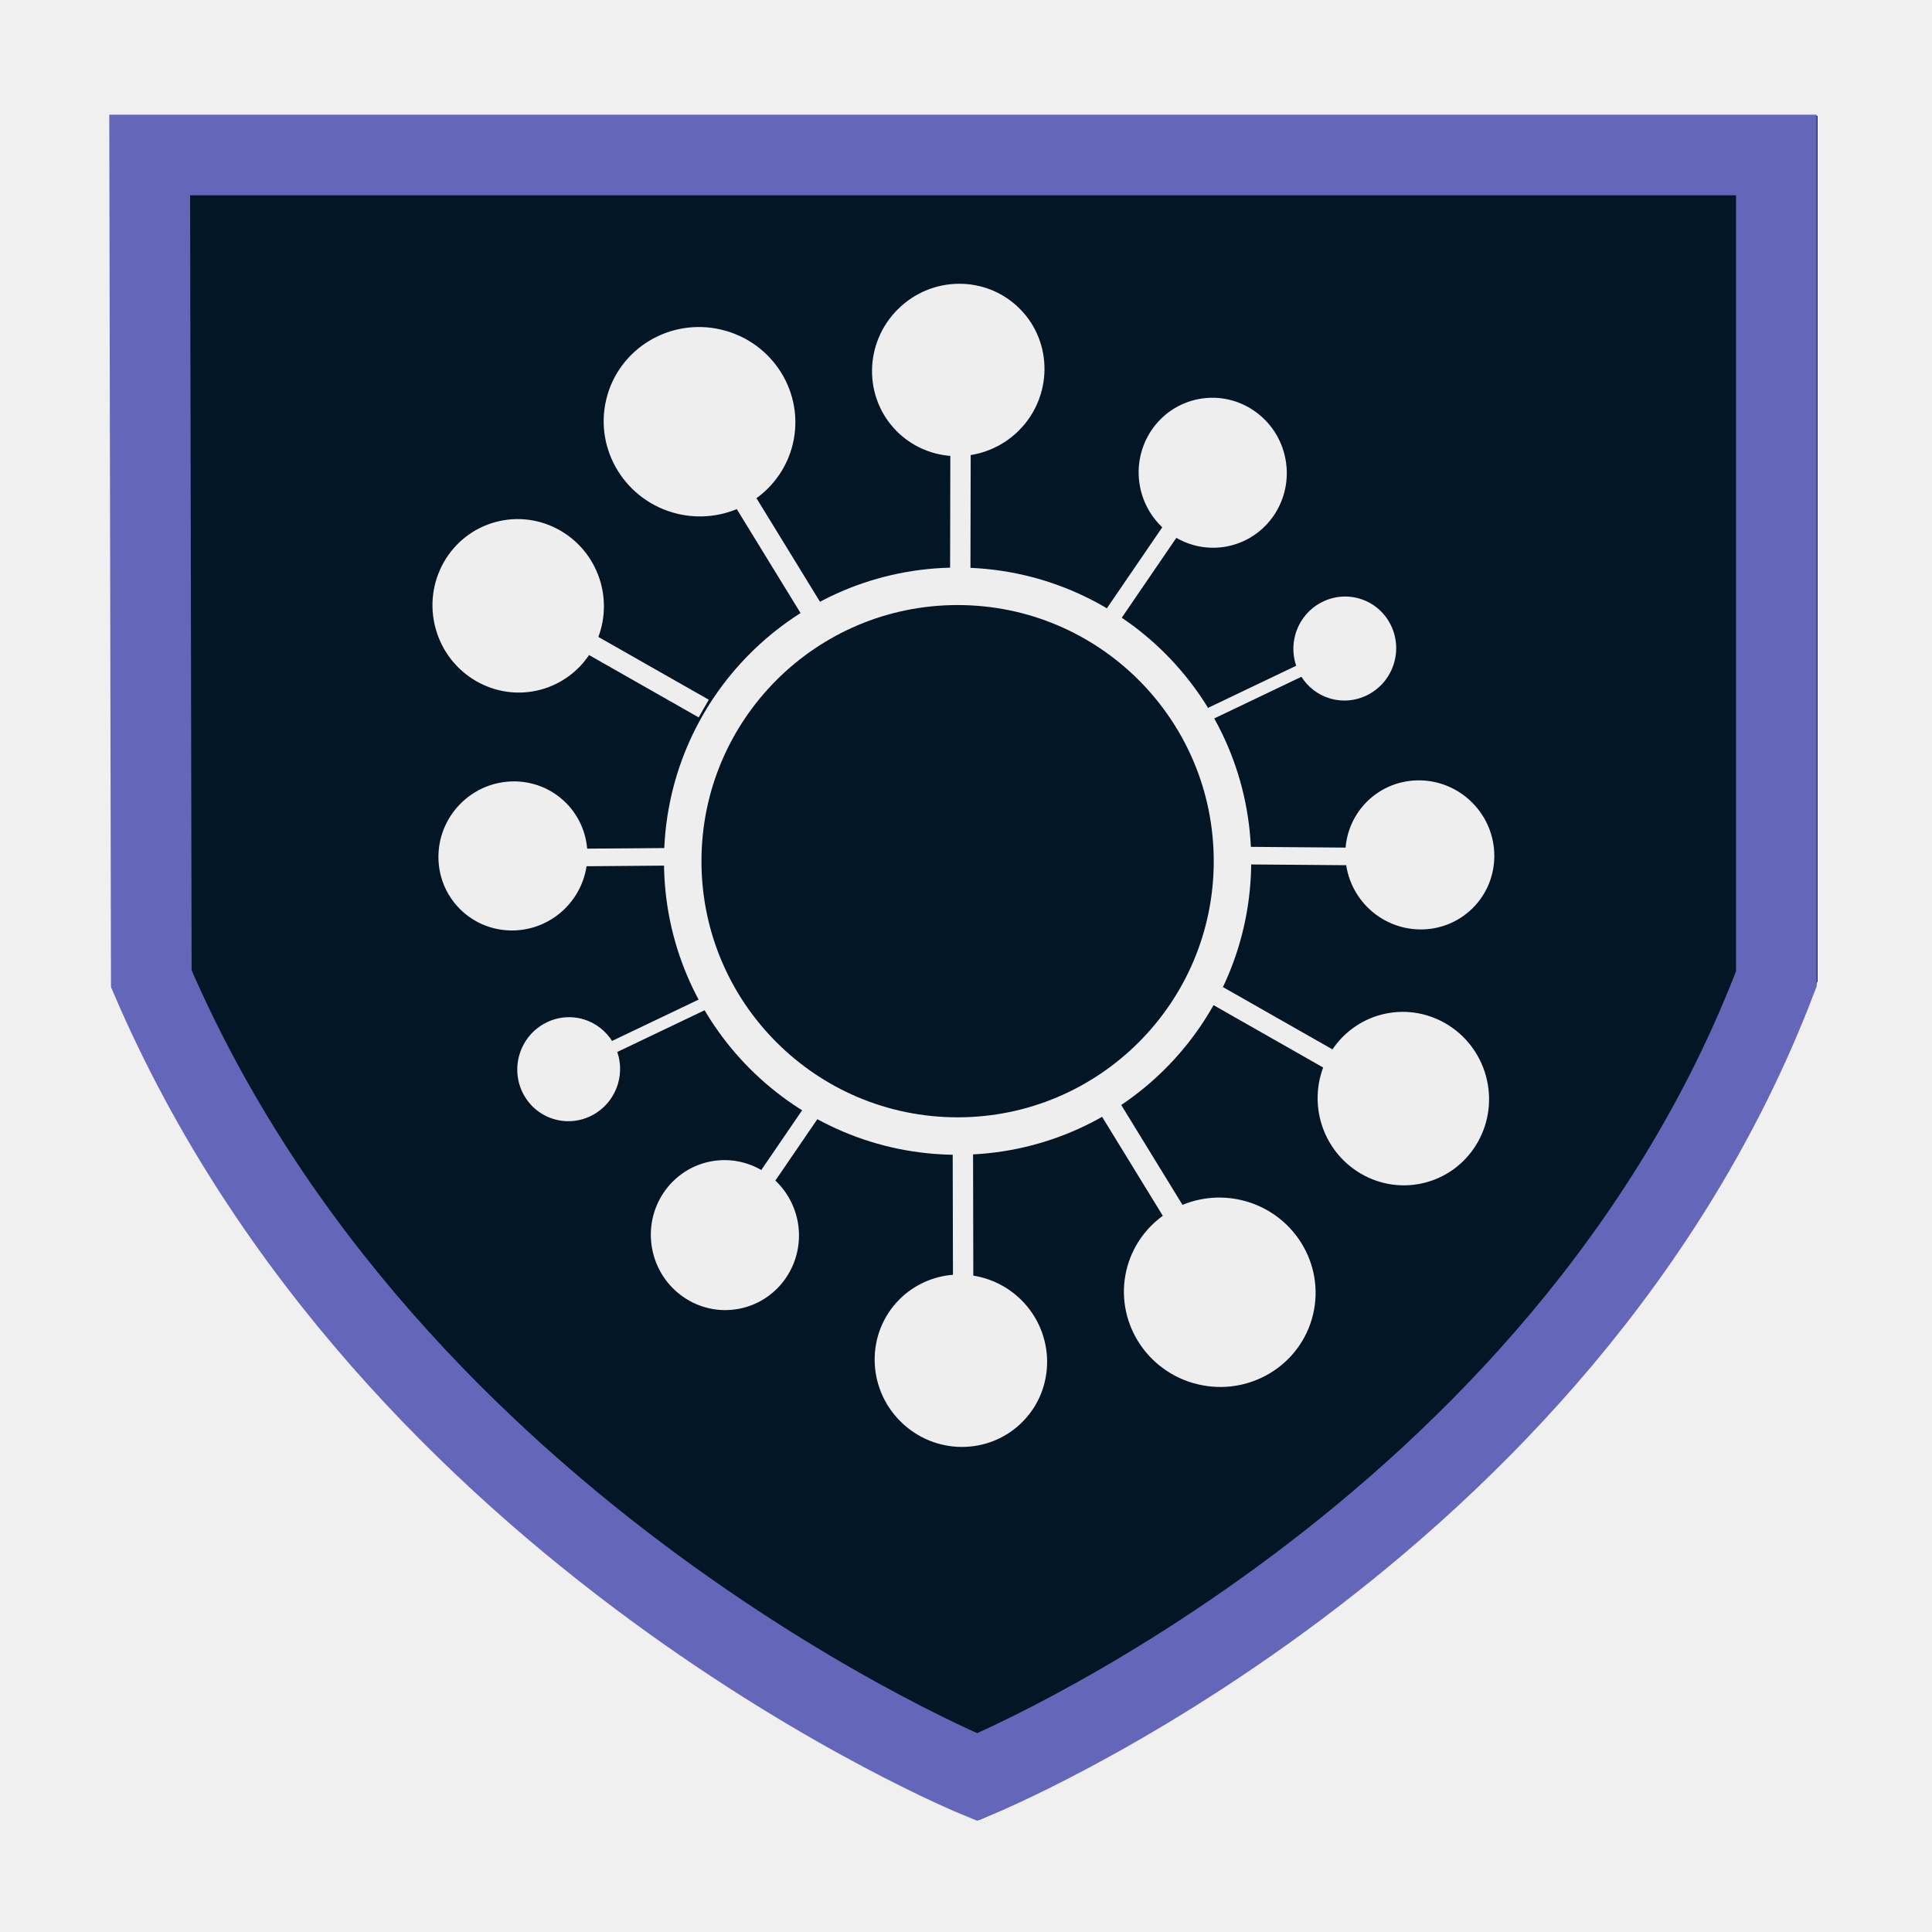
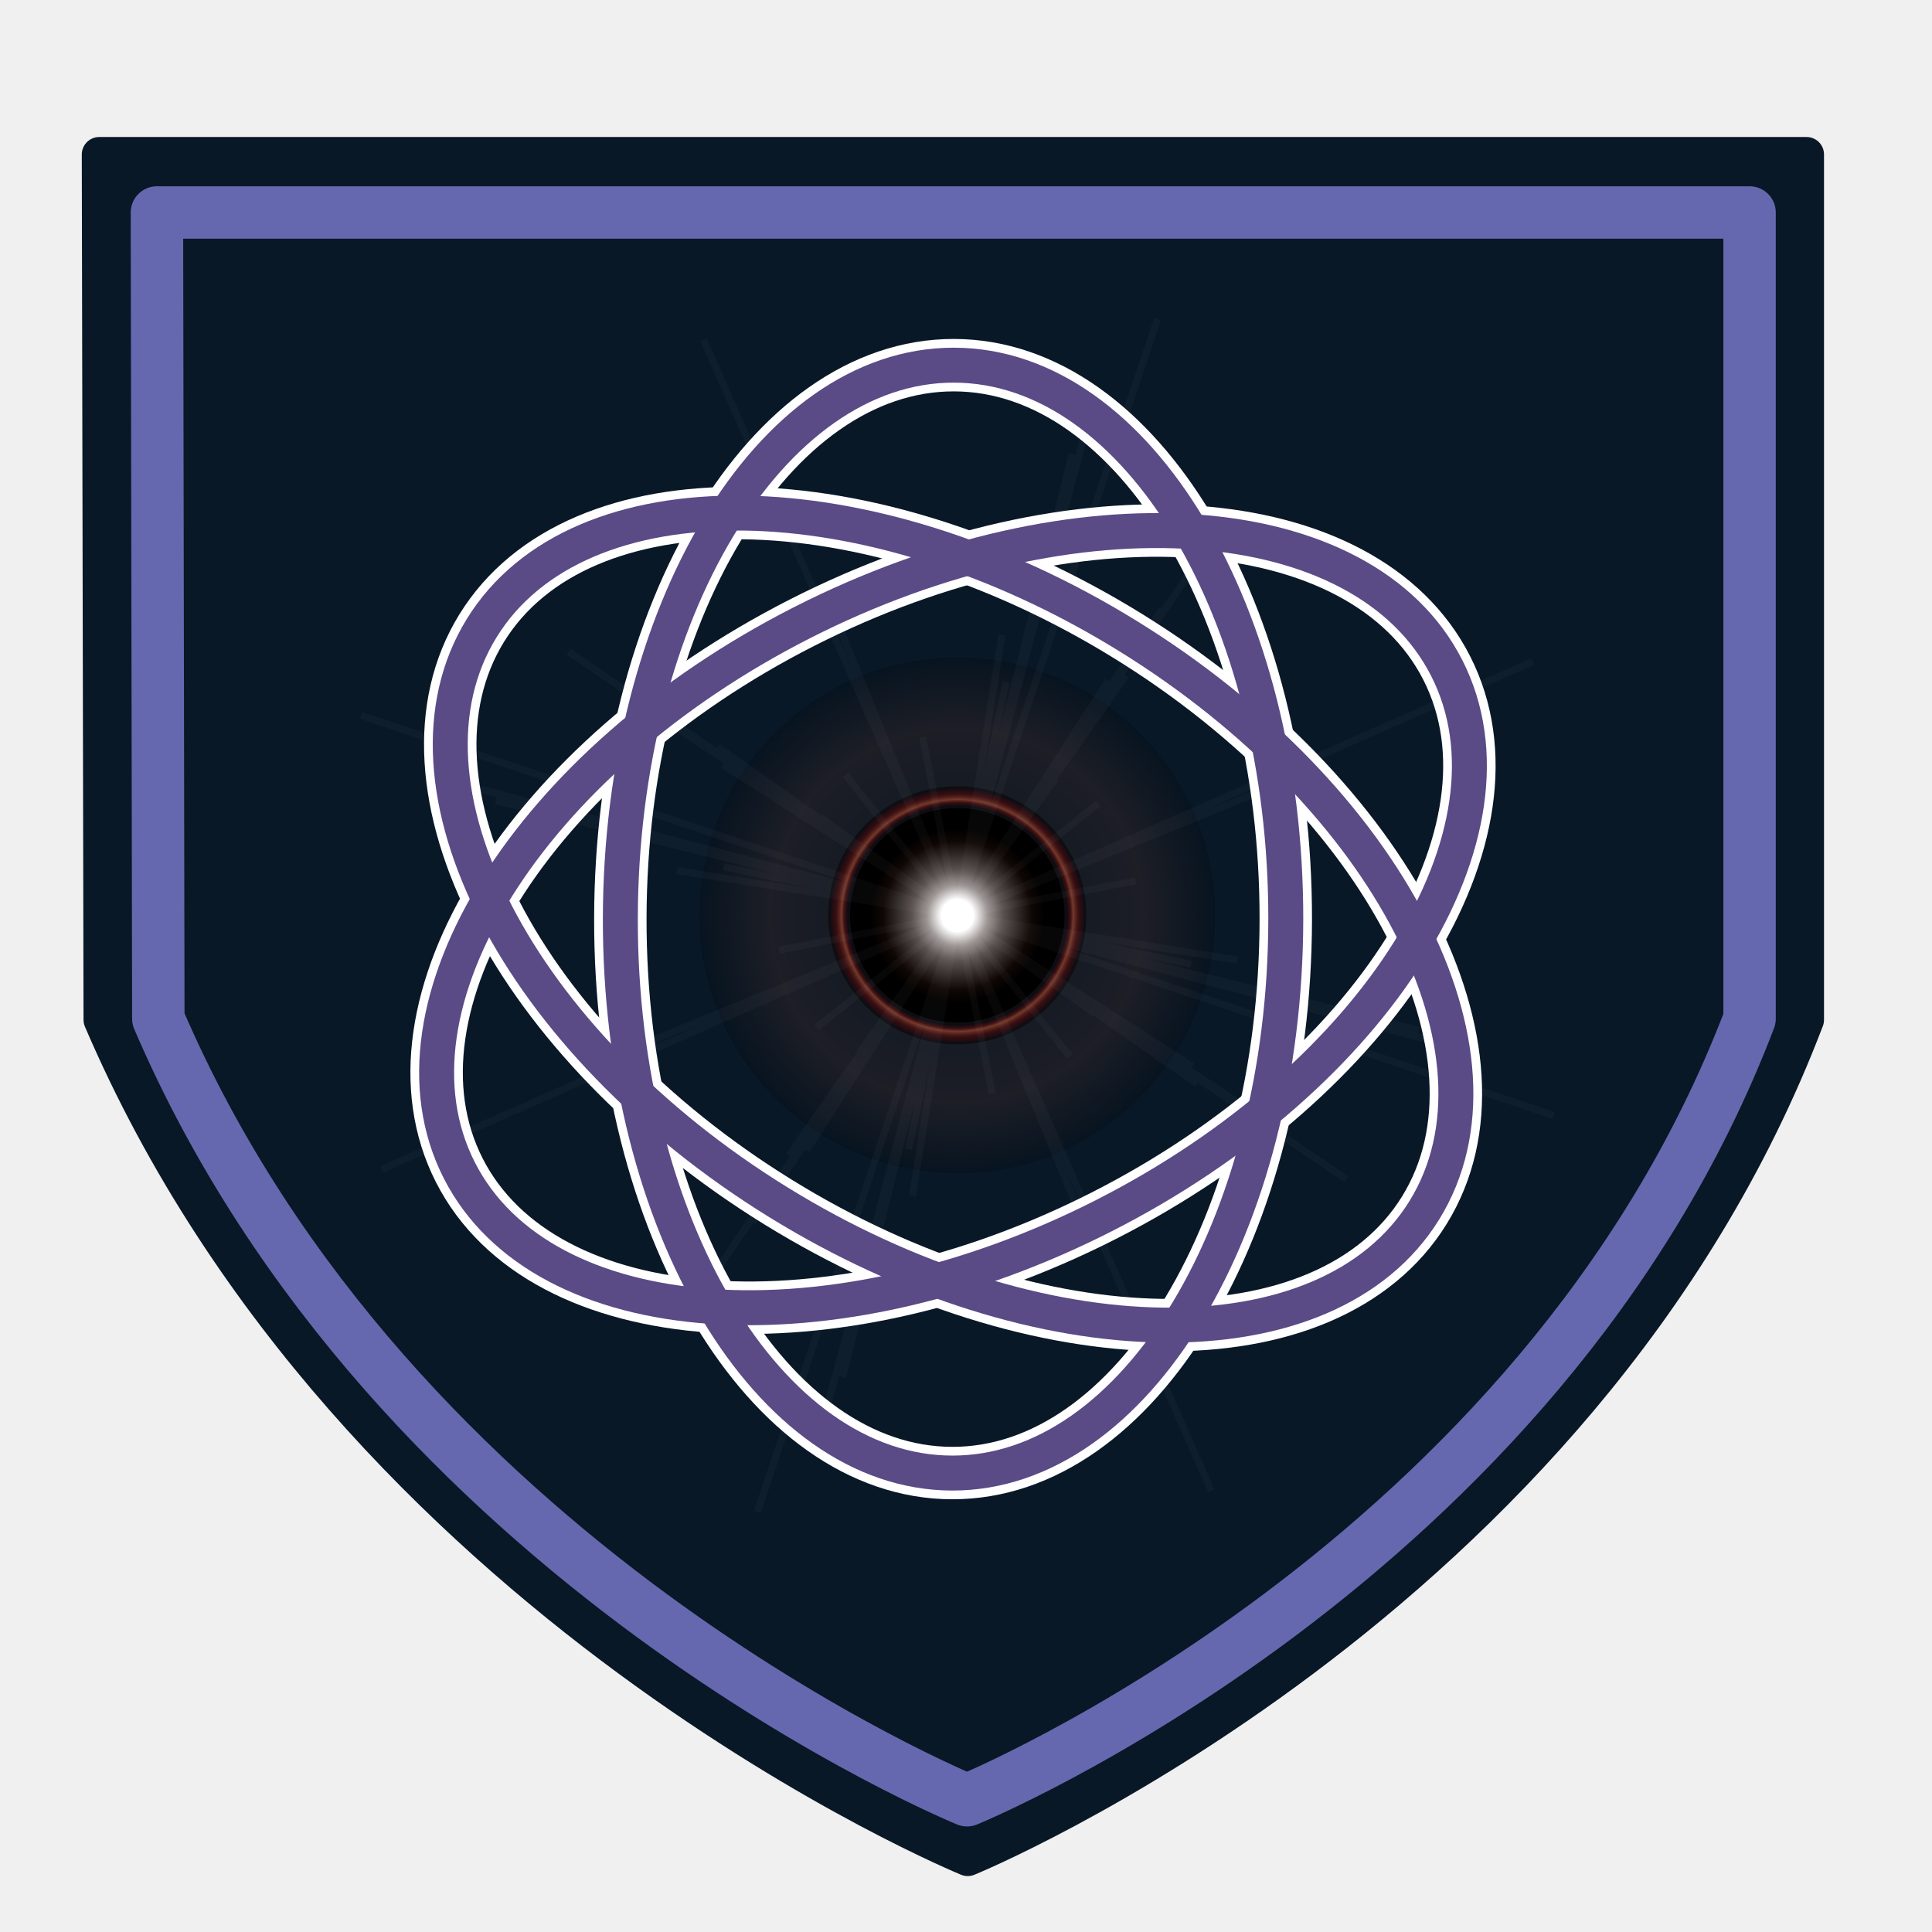
- <svg xmlns="http://www.w3.org/2000/svg" width="195mm" height="195mm" viewBox="0 0 690.945 690.945" id="svg2" version="1.1">
-   <defs id="defs4" />
-   <g id="layer1" transform="translate(0,-361.4175)">
-     <path style="fill:#021626;fill-rule:evenodd;stroke:#000000;stroke-width:0;stroke-linecap:butt;stroke-linejoin:miter;stroke-opacity:0;stroke-miterlimit:4;stroke-dasharray:none;fill-opacity:1" d="m 39.396,402.834 610.604,0 0,309.528 C 570,922.362 350,1012.362 350,1012.362 c 0,0 -220,-90 -310,-300.021 z" id="path4236" />
-     <path style="fill:none;fill-opacity:1;fill-rule:evenodd;stroke:#6467b9;stroke-width:28.854;stroke-linecap:butt;stroke-linejoin:miter;stroke-miterlimit:4;stroke-dasharray:none;stroke-opacity:1" d="m 53.534,416.85 581.752,0 0,294.603 c -76.22,199.874 -285.824,285.534 -285.824,285.534 0,0 -209.605,-85.66 -295.352,-285.554 z" id="path4236-2" />
-     <g id="g4149" transform="matrix(0.8936631,0,0,0.8936631,36.63725,64.57029)">
-       <circle r="110" cy="676.804" cx="342.223" id="path8598" style="opacity:1;fill:#eeeeee;fill-opacity:0;fill-rule:nonzero;stroke:#eeeeee;stroke-width:15;stroke-linecap:butt;stroke-linejoin:miter;stroke-miterlimit:4;stroke-dasharray:none;stroke-opacity:1" />
-       <path id="path7780" d="m 247.653,464.6 a 37.881,37.376 13.476 0 0 -45.548,27.518 37.881,37.376 13.476 0 0 28.128,45.174 37.881,37.376 13.476 0 0 26.112,-3.076 l -2.138,1.311 29.172,47.563 6.821,-4.184 -29.138,-47.503 a 37.881,37.376 13.476 0 0 14.719,-21.63 37.881,37.376 13.476 0 0 -28.128,-45.174 z" style="opacity:1;fill:#eeeeee;fill-opacity:1;fill-rule:nonzero;stroke:#eeeeee;stroke-width:1;stroke-linecap:butt;stroke-linejoin:miter;stroke-miterlimit:4;stroke-dasharray:none;stroke-opacity:1" />
-       <path id="path7780-3" d="m 438.424,885.653 a 37.881,37.376 13.476 0 0 45.548,-27.518 37.881,37.376 13.476 0 0 -28.128,-45.174 37.881,37.376 13.476 0 0 -26.112,3.076 l 2.138,-1.311 -29.172,-47.563 -6.821,4.184 29.138,47.503 a 37.881,37.376 13.476 0 0 -14.719,21.63 37.881,37.376 13.476 0 0 28.128,45.174 z" style="opacity:1;fill:#eeeeee;fill-opacity:1;fill-rule:nonzero;stroke:#eeeeee;stroke-width:1;stroke-linecap:butt;stroke-linejoin:miter;stroke-miterlimit:4;stroke-dasharray:none;stroke-opacity:1" />
-       <path id="path7780-3-1" d="m 319.666,900.671 a 34.285,33.828 44.883 0 0 48.164,0.226 34.285,33.828 44.883 0 0 -0.422,-48.162 34.285,33.828 44.883 0 0 -21.621,-9.94 l 2.27,-0.005 -0.102,-50.5 -7.242,0.015 0.104,50.438 a 34.285,33.828 44.883 0 0 -21.572,9.766 34.285,33.828 44.883 0 0 0.422,48.162 z" style="opacity:1;fill:#eeeeee;fill-opacity:1;fill-rule:nonzero;stroke:#eeeeee;stroke-width:0.905;stroke-linecap:butt;stroke-linejoin:miter;stroke-miterlimit:4;stroke-dasharray:none;stroke-opacity:1" />
-       <path id="path7780-3-1-1" d="m 318.615,456.269 a 33.828,34.285 45.117 0 1 48.164,-0.226 33.828,34.285 45.117 0 1 -0.422,48.162 33.828,34.285 45.117 0 1 -21.621,9.94 l 2.27,0.005 -0.102,50.5 -7.242,-0.015 0.104,-50.438 a 33.828,34.285 45.117 0 1 -21.572,-9.766 33.828,34.285 45.117 0 1 0.422,-48.162 z" style="opacity:1;fill:#eeeeee;fill-opacity:1;fill-rule:nonzero;stroke:#eeeeee;stroke-width:0.905;stroke-linecap:butt;stroke-linejoin:miter;stroke-miterlimit:4;stroke-dasharray:none;stroke-opacity:1" />
-       <path id="path7780-3-1-1-4" d="m 133.77,583.576 a 34.285,33.828 74.633 0 1 23.532,-42.024 34.285,33.828 74.633 0 1 41.704,24.095 34.285,33.828 74.633 0 1 -2.002,23.712 l 1.123,-1.973 43.896,24.968 -3.581,6.295 -43.841,-24.939 a 34.285,33.828 74.633 0 1 -19.127,13.961 34.285,33.828 74.633 0 1 -41.704,-24.095 z" style="opacity:1;fill:#eeeeee;fill-opacity:1;fill-rule:nonzero;stroke:#eeeeee;stroke-width:0.905;stroke-linecap:butt;stroke-linejoin:miter;stroke-miterlimit:4;stroke-dasharray:none;stroke-opacity:1" />
-       <path id="path7780-3-1-1-4-3" d="m 553.212,762.852 a 34.285,33.828 74.633 0 1 -23.532,42.024 34.285,33.828 74.633 0 1 -41.704,-24.095 34.285,33.828 74.633 0 1 2.002,-23.712 l -1.123,1.973 -43.896,-24.968 3.581,-6.295 43.841,24.939 a 34.285,33.828 74.633 0 1 19.127,-13.961 34.285,33.828 74.633 0 1 41.704,24.095 z" style="opacity:1;fill:#eeeeee;fill-opacity:1;fill-rule:nonzero;stroke:#eeeeee;stroke-width:0.905;stroke-linecap:butt;stroke-linejoin:miter;stroke-miterlimit:4;stroke-dasharray:none;stroke-opacity:1" />
-       <path id="path7780-3-1-1-4-3-8" d="m 548.026,653.778 a 29.634,29.239 45.454 0 1 -0.05,41.63 29.634,29.239 45.454 0 1 -41.626,-0.61 29.634,29.239 45.454 0 1 -8.481,-18.738 l -0.016,1.962 -43.648,-0.345 0.05,-6.26 43.594,0.347 a 29.634,29.239 45.454 0 1 8.551,-18.596 29.634,29.239 45.454 0 1 41.626,0.61 z" style="opacity:1;fill:#eeeeee;fill-opacity:1;fill-rule:nonzero;stroke:#eeeeee;stroke-width:0.782;stroke-linecap:butt;stroke-linejoin:miter;stroke-miterlimit:4;stroke-dasharray:none;stroke-opacity:1" />
-       <path id="path7780-3-1-1-4-3-8-6" d="m 143.442,654.193 a 29.239,29.634 44.546 0 0 0.05,41.63 29.239,29.634 44.546 0 0 41.626,-0.61 29.239,29.634 44.546 0 0 8.481,-18.738 l 0.016,1.962 43.648,-0.345 -0.05,-6.26 -43.594,0.347 a 29.239,29.634 44.546 0 0 -8.551,-18.596 29.239,29.634 44.546 0 0 -41.626,0.61 z" style="opacity:1;fill:#eeeeee;fill-opacity:1;fill-rule:nonzero;stroke:#eeeeee;stroke-width:0.782;stroke-linecap:butt;stroke-linejoin:miter;stroke-miterlimit:4;stroke-dasharray:none;stroke-opacity:1" />
-       <path id="path7780-3-1-1-4-3-8-6-7" d="m 473.054,515.96 a 29.634,29.239 79.357 0 0 -34.209,-23.724 29.634,29.239 79.357 0 0 -23.262,34.525 29.634,29.239 79.357 0 0 10.543,17.66 l -1.62,-1.107 -24.634,36.034 5.168,3.533 24.602,-35.991 a 29.634,29.239 79.357 0 0 20.149,3.595 29.634,29.239 79.357 0 0 23.262,-34.525 z" style="opacity:1;fill:#eeeeee;fill-opacity:1;fill-rule:nonzero;stroke:#eeeeee;stroke-width:0.782;stroke-linecap:butt;stroke-linejoin:miter;stroke-miterlimit:4;stroke-dasharray:none;stroke-opacity:1" />
-       <path id="path7780-3-1-1-4-3-8-6-7-6" d="m 220.365,831.841 a 29.634,29.239 79.357 0 0 34.209,23.724 29.634,29.239 79.357 0 0 23.262,-34.525 29.634,29.239 79.357 0 0 -10.543,-17.66 l 1.62,1.107 24.634,-36.034 -5.168,-3.533 -24.602,35.991 a 29.634,29.239 79.357 0 0 -20.149,-3.595 29.634,29.239 79.357 0 0 -23.262,34.525 z" style="opacity:1;fill:#eeeeee;fill-opacity:1;fill-rule:nonzero;stroke:#eeeeee;stroke-width:0.782;stroke-linecap:butt;stroke-linejoin:miter;stroke-miterlimit:4;stroke-dasharray:none;stroke-opacity:1" />
-       <path id="path7780-3-1-1-4-3-8-6-7-6-4-1" d="m 516.554,597.645 c 3.326,-10.856 -2.661,-22.317 -13.373,-25.599 -10.712,-3.281 -22.091,2.859 -25.417,13.716 -1.432,4.704 -1.153,9.759 0.787,14.248 l -0.639,-1.202 -36.324,17.352 2.037,3.836 36.29,-17.335 c 2.574,4.179 6.557,7.268 11.221,8.702 10.712,3.281 22.091,-2.859 25.417,-13.715 z" style="opacity:1;fill:#eeeeee;fill-opacity:1;fill-rule:nonzero;stroke:#eeeeee;stroke-width:0.543;stroke-linecap:butt;stroke-linejoin:miter;stroke-miterlimit:4;stroke-dasharray:none;stroke-opacity:1" />
-       <path id="path7780-3-1-1-4-3-8-6-7-6-4-1-4" d="m 167.197,754.108 c -3.326,10.856 2.661,22.317 13.373,25.599 10.712,3.281 22.091,-2.859 25.417,-13.716 1.432,-4.704 1.153,-9.759 -0.787,-14.248 l 0.639,1.202 36.324,-17.352 -2.037,-3.836 -36.29,17.335 c -2.574,-4.179 -6.557,-7.268 -11.221,-8.702 -10.712,-3.281 -22.091,2.859 -25.417,13.715 z" style="opacity:1;fill:#eeeeee;fill-opacity:1;fill-rule:nonzero;stroke:#eeeeee;stroke-width:0.543;stroke-linecap:butt;stroke-linejoin:miter;stroke-miterlimit:4;stroke-dasharray:none;stroke-opacity:1" />
+ <svg xmlns="http://www.w3.org/2000/svg" version="1.1" x="0px" y="0px" viewBox="0 0 552.8 552.8" style="enable-background:new 0 0 552.8 552.8;" xml:space="preserve">
+   <style type="text/css">
+ 	
+ 		.st0{fill-rule:evenodd;clip-rule:evenodd;fill:#081826;stroke:#081826;stroke-width:10;stroke-linecap:round;stroke-linejoin:round;}
+ 	.st1{fill:none;stroke:#6668AF;stroke-width:15;stroke-linecap:round;stroke-linejoin:round;}
+ 	.st2{fill:none;stroke:#FFFFFF;stroke-width:15;stroke-miterlimit:10;}
+ 	.st3{fill:none;}
+ 	.st4{opacity:0.15;fill:url(#SVGID_1_);}
+ 	.st5{opacity:0.5;fill:url(#SVGID_2_);}
+ 	.st6{fill:url(#SVGID_3_);}
+ 	.st7{opacity:3.000000e-02;fill:none;stroke:#FFFFFF;stroke-width:2;stroke-miterlimit:10;}
+ 	.st8{fill:none;stroke:#5A4A86;stroke-width:10;stroke-miterlimit:10;}
+ </style>
+   <g id="bg">
+     <path id="path4236" class="st0" d="   M28.4,44.2h488.5v247.6c-64,168-240,240-240,240s-176-72-248-240L28.4,44.2z" />
+     <path id="path4236-2" class="st1" d="M44.9,60.8h455.7v230.7   c-59.7,156.5-223.9,223.6-223.9,223.6S112.5,448.1,45.3,291.5L44.9,60.8z" />
+   </g>
+   <g id="Layer_3">
+     <ellipse transform="matrix(0.5255 -0.8508 0.8508 0.5255 -94.3646 356.7829)" class="st2" cx="272.7" cy="263" rx="95.2" ry="158.5" />
+     <ellipse transform="matrix(1.647217e-03 -1 1 1.647217e-03 9.2483 535.2515)" class="st2" cx="272.7" cy="263" rx="158.5" ry="95.2" />
+     <ellipse transform="matrix(0.8913 -0.4533 0.4533 0.8913 -89.5936 152.1967)" class="st2" cx="272.7" cy="263" rx="158.5" ry="95.2" />
+     <g>
+       <line class="st3" x1="273.9" y1="261.9" x2="310.6" y2="258.4" />
+       <circle class="st3" cx="273.9" cy="261.9" r="30.7" />
+       <circle class="st3" cx="273.9" cy="261.9" r="36.9" />
+       <polyline class="st3" points="273.9,261.9 422.5,301.2 273.9,261.9 125.4,222.6 273.9,261.9 234.6,410.5 273.9,261.9 313.2,113.4     273.9,261.9 340.8,275.9 273.9,261.9 207.1,248 273.9,261.9 260,328.8 273.9,261.9 287.9,195.1 273.9,261.9 325,252 273.9,261.9     222.9,271.9 273.9,261.9 283.9,313 273.9,261.9 264,210.9 273.9,261.9 306,302.2 273.9,261.9 241.9,221.7 273.9,261.9 233.7,294     273.9,261.9 314.2,229.9 273.9,261.9 406,294.8 273.9,261.9 141.9,229.1 273.9,261.9 241.1,394 273.9,261.9 306.8,129.9     273.9,261.9 444.6,319.2 273.9,261.9 103.3,204.7 273.9,261.9 216.7,432.6 273.9,261.9 331.2,91.3 273.9,261.9 313.2,290     273.9,261.9 234.7,233.9 273.9,261.9 245.9,301.2 273.9,261.9 302,222.7 273.9,261.9 361.7,320.5 273.9,261.9 186.2,203.3     273.9,261.9 215.3,349.7 273.9,261.9 332.5,174.2 273.9,261.9 342.5,310.1 273.9,261.9 205.4,213.8 273.9,261.9 225.8,330.5     273.9,261.9 322.1,193.4 273.9,261.9 367,223.8 273.9,261.9 180.9,300.1 273.9,261.9 312.1,355 273.9,261.9 235.8,168.9     273.9,261.9 385.2,337.4 273.9,261.9 162.7,186.5 273.9,261.9 198.5,373.2 273.9,261.9 349.4,150.7 273.9,261.9 438.6,189.3     273.9,261.9 109.2,334.6 273.9,261.9 346.6,426.6 273.9,261.9 201.3,97.2 273.9,261.9 354.1,274.7 273.9,261.9 193.7,249.1     273.9,261.9 261.1,342.1 273.9,261.9 286.7,181.7 273.9,261.9 282.7,258.4 273.9,261.9 265.2,265.5 273.9,261.9 277.5,270.7     273.9,261.9 270.4,253.2 273.9,261.9 341.1,305.1 273.9,261.9 206.8,218.8 273.9,261.9 230.8,329.1 273.9,261.9 317.1,194.8   " />
+       <radialGradient id="SVGID_1_" cx="273.941" cy="261.941" r="73.75" gradientUnits="userSpaceOnUse">
+         <stop offset="0" style="stop-color:#000000" />
+         <stop offset="0.73" style="stop-color:#93432A" />
+         <stop offset="1" style="stop-color:#000000" />
+       </radialGradient>
+       <circle class="st4" cx="273.9" cy="261.9" r="73.8" />
+       <radialGradient id="SVGID_2_" cx="273.941" cy="261.941" r="36.875" gradientUnits="userSpaceOnUse">
+         <stop offset="0.15" style="stop-color:#FFFFFF" />
+         <stop offset="0.213" style="stop-color:#D7C0BE" />
+         <stop offset="0.293" style="stop-color:#B68A8A" />
+         <stop offset="0.362" style="stop-color:#A16A6B" />
+         <stop offset="0.417" style="stop-color:#95585B" />
+         <stop offset="0.45" style="stop-color:#915155" />
+         <stop offset="0.544" style="stop-color:#78312E" />
+         <stop offset="0.647" style="stop-color:#5C0E05" />
+         <stop offset="0.736" style="stop-color:#410000" />
+         <stop offset="0.807" style="stop-color:#200000" />
+         <stop offset="0.85" style="stop-color:#000000" />
+         <stop offset="0.856" style="stop-color:#120000" />
+         <stop offset="0.862" style="stop-color:#300000" />
+         <stop offset="0.869" style="stop-color:#470000" />
+         <stop offset="0.875" style="stop-color:#5C0000" />
+         <stop offset="0.881" style="stop-color:#751400" />
+         <stop offset="0.888" style="stop-color:#912A15" />
+         <stop offset="0.894" style="stop-color:#B44126" />
+         <stop offset="0.9" style="stop-color:#D65836" />
+         <stop offset="0.906" style="stop-color:#BD472B" />
+         <stop offset="0.916" style="stop-color:#9D311B" />
+         <stop offset="0.926" style="stop-color:#801D09" />
+         <stop offset="0.937" style="stop-color:#690900" />
+         <stop offset="0.948" style="stop-color:#530000" />
+         <stop offset="0.959" style="stop-color:#410000" />
+         <stop offset="0.971" style="stop-color:#290000" />
+         <stop offset="0.984" style="stop-color:#0F0000" />
+         <stop offset="1" style="stop-color:#000000" />
+       </radialGradient>
+       <circle class="st5" cx="273.9" cy="261.9" r="36.9" />
+       <radialGradient id="SVGID_3_" cx="273.941" cy="261.941" r="30.729" gradientUnits="userSpaceOnUse">
+         <stop offset="0.15" style="stop-color:#FFFFFF" />
+         <stop offset="0.282" style="stop-color:#9C9593" />
+         <stop offset="0.425" style="stop-color:#5A5250" />
+         <stop offset="0.564" style="stop-color:#302A28" />
+         <stop offset="0.694" style="stop-color:#0F0704" />
+         <stop offset="0.813" style="stop-color:#000000" />
+         <stop offset="0.919" style="stop-color:#000000" />
+         <stop offset="1" style="stop-color:#000000" />
+       </radialGradient>
+       <circle class="st6" cx="273.9" cy="261.9" r="30.7" />
+       <polyline class="st7" points="273.9,261.9 422.5,301.2 273.9,261.9 125.4,222.6 273.9,261.9 234.6,410.5 273.9,261.9 313.2,113.4     273.9,261.9 340.8,275.9 273.9,261.9 207.1,248 273.9,261.9 260,328.8 273.9,261.9 287.9,195.1 273.9,261.9 325,252 273.9,261.9     222.9,271.9 273.9,261.9 283.9,313 273.9,261.9 264,210.9 273.9,261.9 306,302.2 273.9,261.9 241.9,221.7 273.9,261.9 233.7,294     273.9,261.9 314.2,229.9 273.9,261.9 406,294.8 273.9,261.9 141.9,229.1 273.9,261.9 241.1,394 273.9,261.9 306.8,129.9     273.9,261.9 444.6,319.2 273.9,261.9 103.3,204.7 273.9,261.9 216.7,432.6 273.9,261.9 331.2,91.3 273.9,261.9 313.2,290     273.9,261.9 234.7,233.9 273.9,261.9 245.9,301.2 273.9,261.9 302,222.7 273.9,261.9 361.7,320.5 273.9,261.9 186.2,203.3     273.9,261.9 215.3,349.7 273.9,261.9 332.5,174.2 273.9,261.9 342.5,310.1 273.9,261.9 205.4,213.8 273.9,261.9 225.8,330.5     273.9,261.9 322.1,193.4 273.9,261.9 367,223.8 273.9,261.9 180.9,300.1 273.9,261.9 312.1,355 273.9,261.9 235.8,168.9     273.9,261.9 385.2,337.4 273.9,261.9 162.7,186.5 273.9,261.9 198.5,373.2 273.9,261.9 349.4,150.7 273.9,261.9 438.6,189.3     273.9,261.9 109.2,334.6 273.9,261.9 346.6,426.6 273.9,261.9 201.3,97.2 273.9,261.9 354.1,274.7 273.9,261.9 193.7,249.1     273.9,261.9 261.1,342.1 273.9,261.9 286.7,181.7 273.9,261.9 282.7,258.4 273.9,261.9 265.2,265.5 273.9,261.9 277.5,270.7     273.9,261.9 270.4,253.2 273.9,261.9 341.1,305.1 273.9,261.9 206.8,218.8 273.9,261.9 230.8,329.1 273.9,261.9 317.1,194.8   " />
    </g>
  </g>
+   <g id="Layer_2">
+     <ellipse transform="matrix(0.5255 -0.8508 0.8508 0.5255 -94.3646 356.7829)" class="st8" cx="272.7" cy="263" rx="95.2" ry="158.5" />
+     <ellipse transform="matrix(1.647217e-03 -1 1 1.647217e-03 9.2483 535.2515)" class="st8" cx="272.7" cy="263" rx="158.5" ry="95.2" />
+     <ellipse transform="matrix(0.8913 -0.4533 0.4533 0.8913 -89.5936 152.1967)" class="st8" cx="272.7" cy="263" rx="158.5" ry="95.2" />
+   </g>
</svg>
